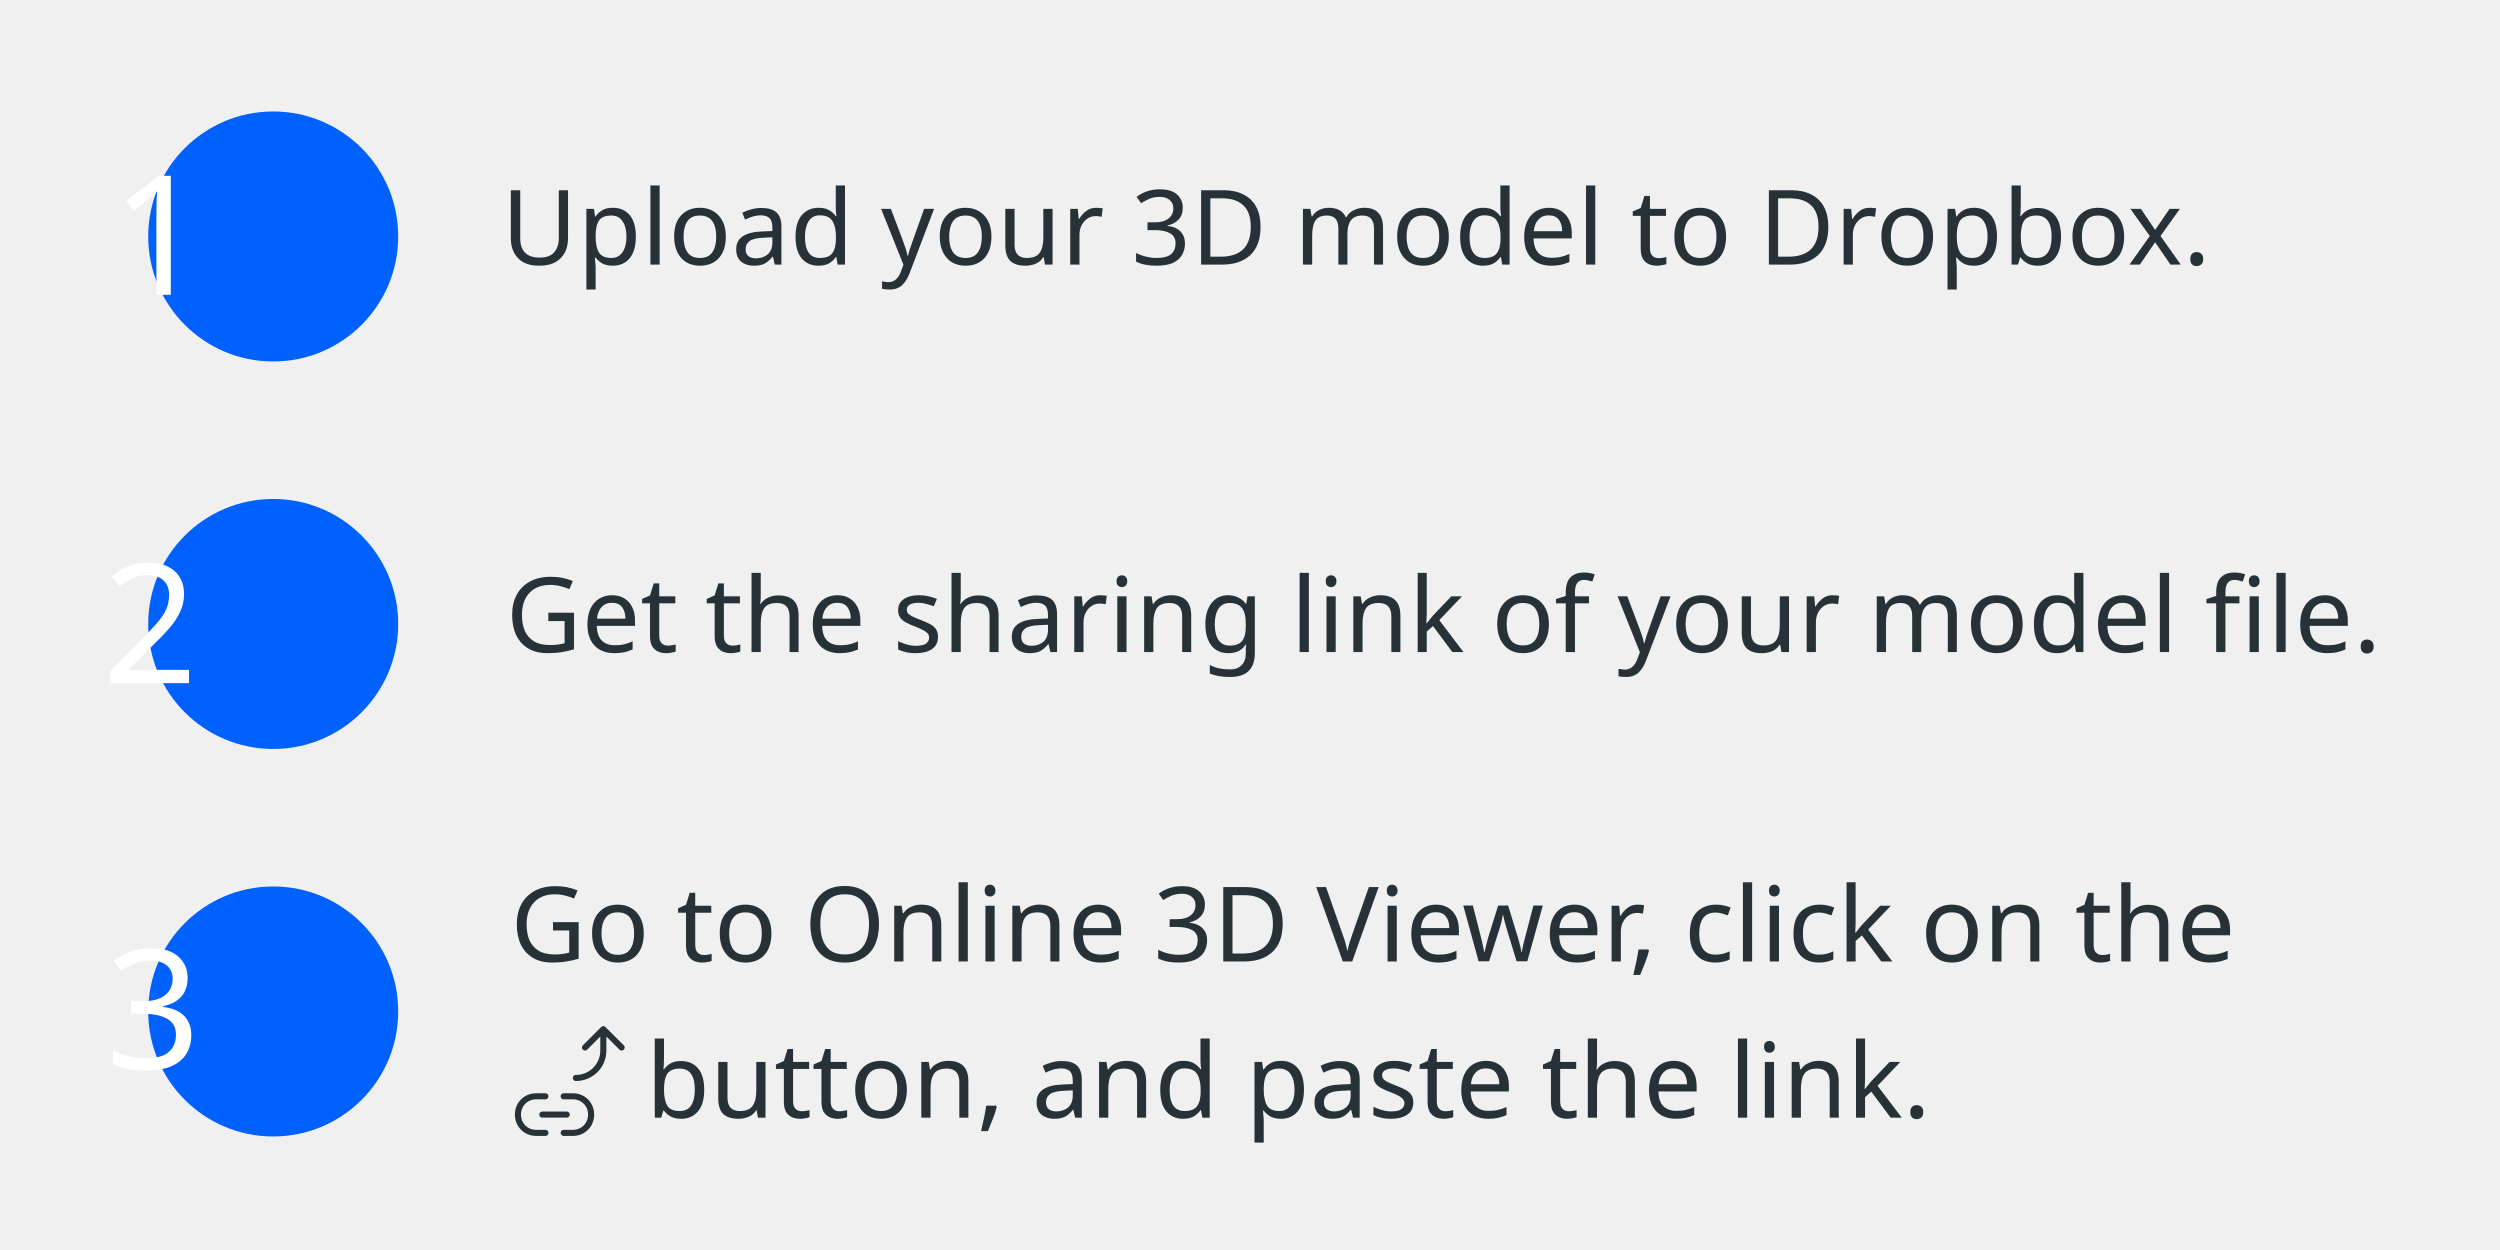
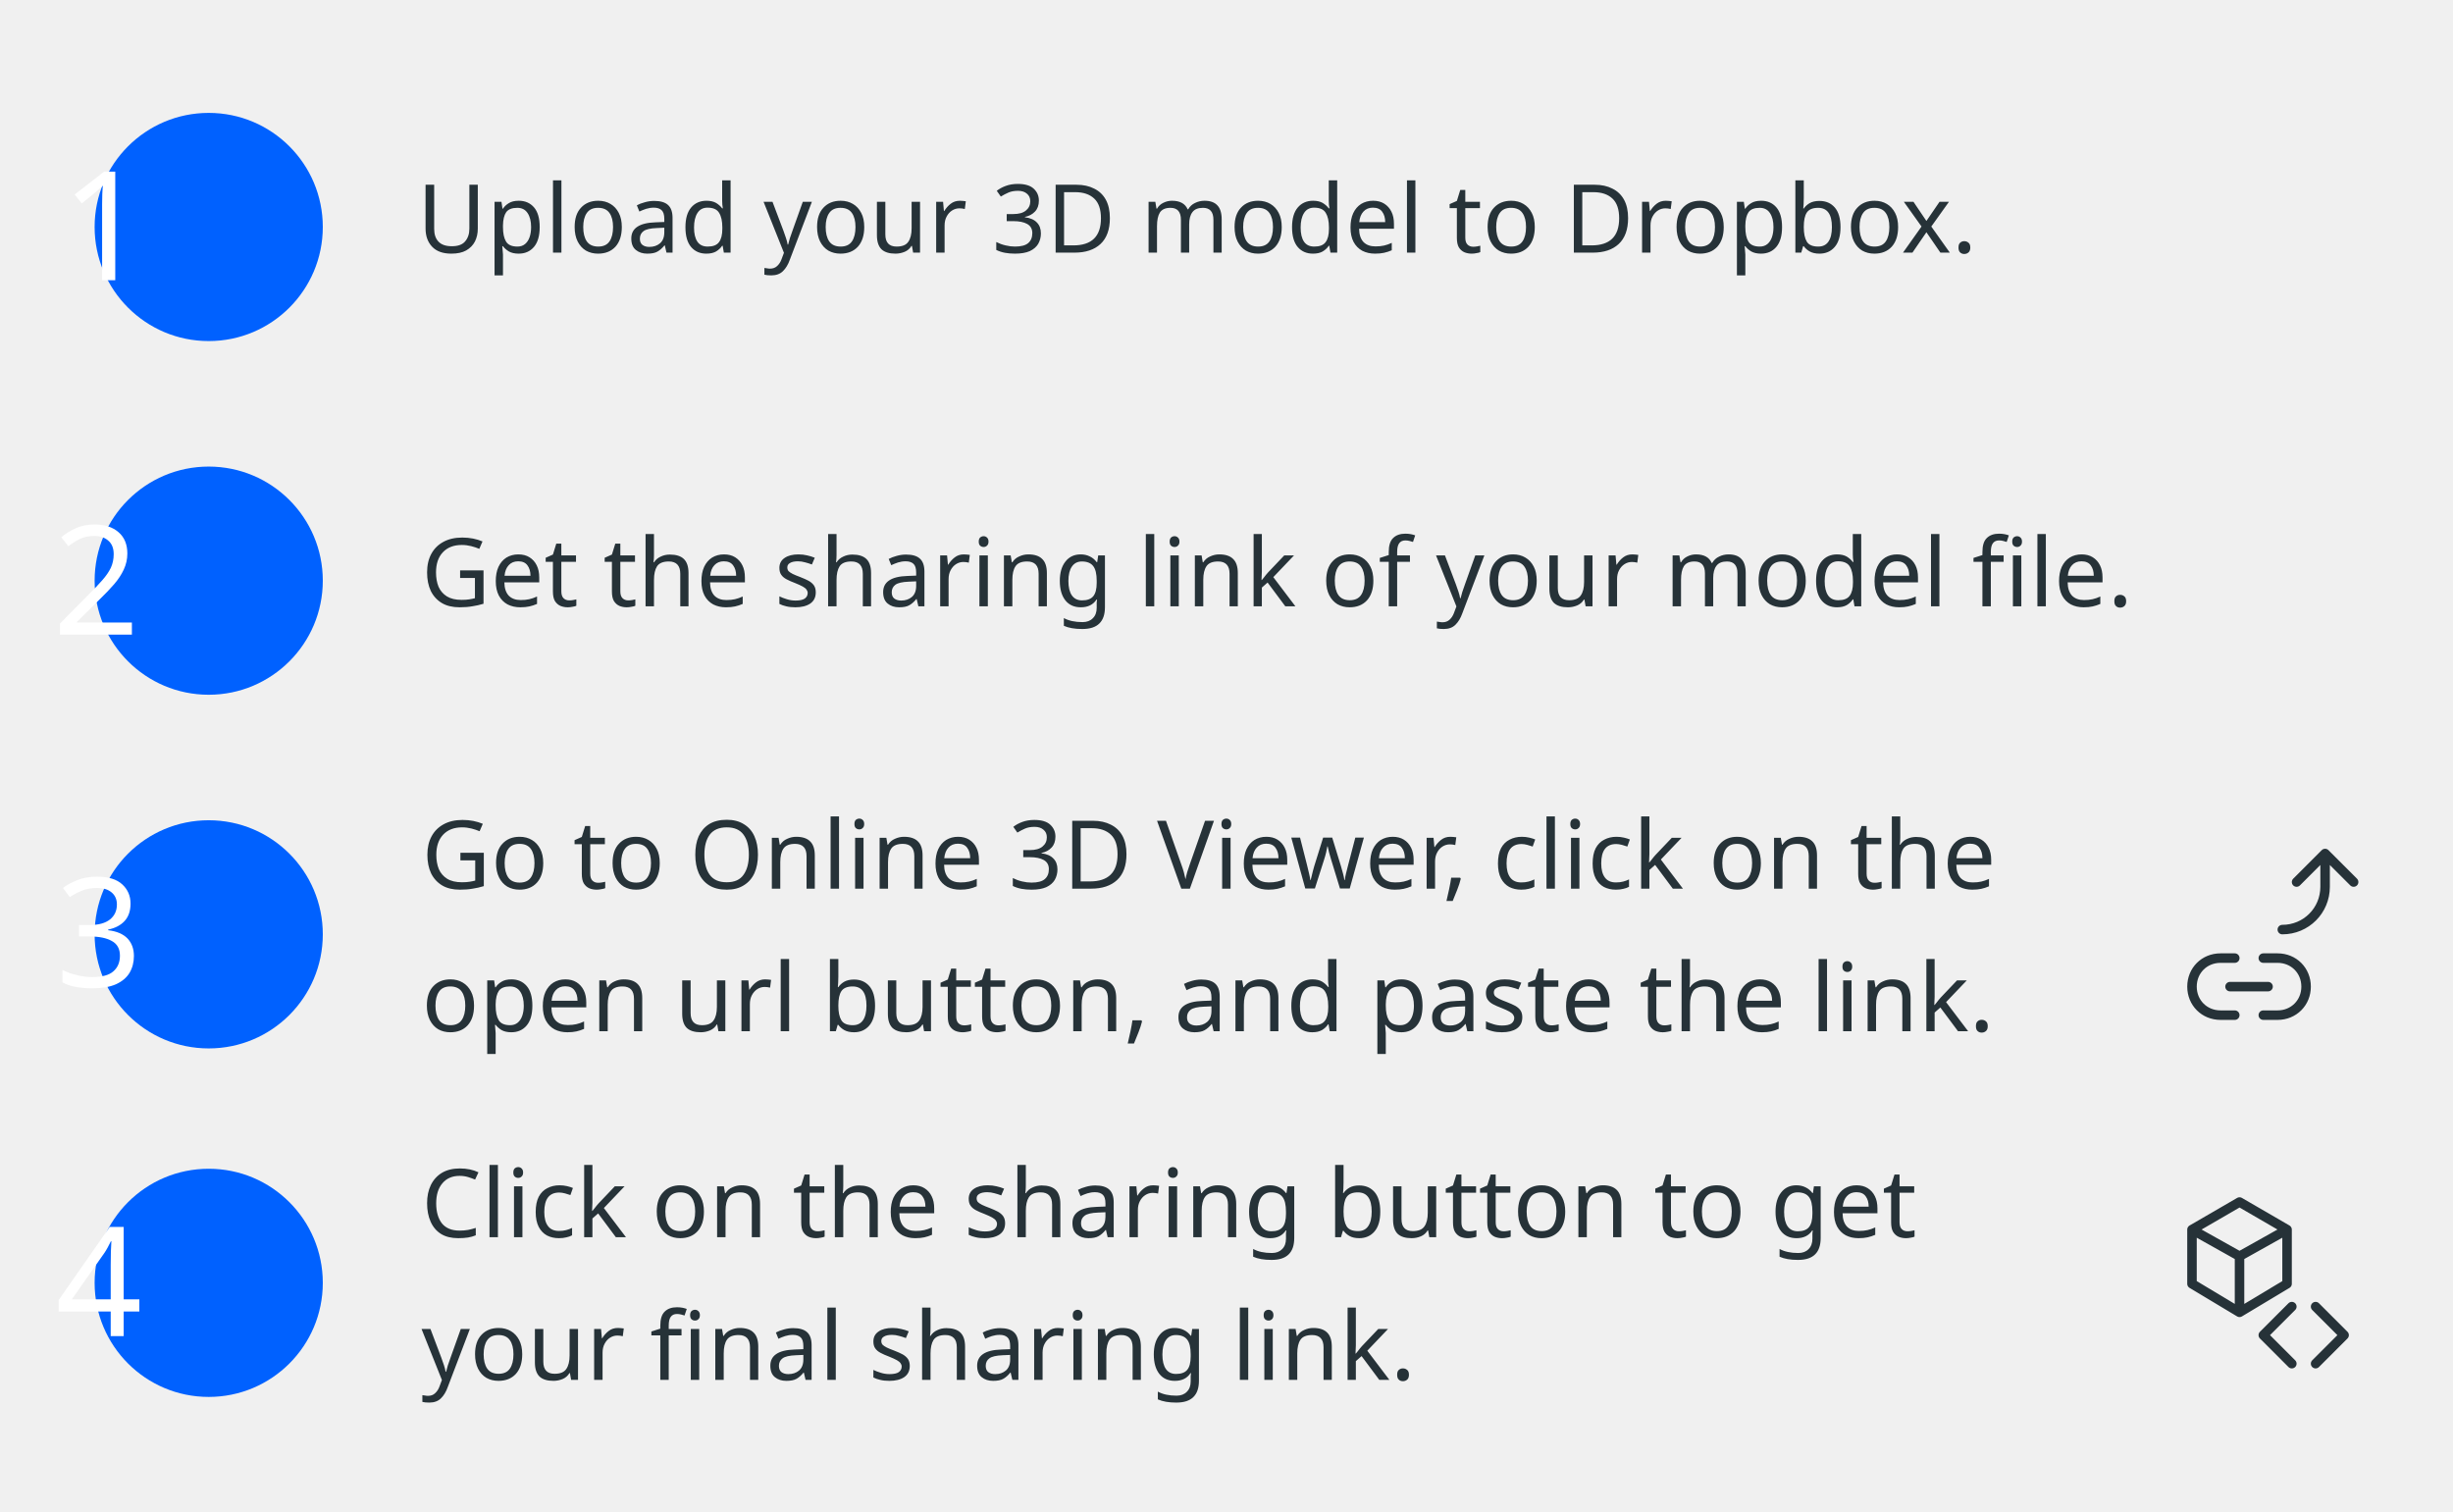
- <svg xmlns="http://www.w3.org/2000/svg" xmlns:xlink="http://www.w3.org/1999/xlink" width="800" height="400" viewBox="0 0 211.667 105.833" version="1.1" id="svg8">
+ <svg xmlns="http://www.w3.org/2000/svg" xmlns:xlink="http://www.w3.org/1999/xlink" width="860" height="530" viewBox="0 0 227.542 140.229" version="1.1" id="svg8">
  <defs id="defs2">
    <marker orient="auto" refY="0" refX="0" id="Arrow1Lend" style="overflow:visible">
      <path id="path1038" d="M 0,0 5,-5 -12.5,0 5,5 Z" style="fill:#000000;fill-opacity:1;fill-rule:evenodd;stroke:#000000;stroke-width:1pt;stroke-opacity:1" transform="matrix(-0.8,0,0,-0.8,-10,0)" />
    </marker>
    <clipPath id="d-5">
      <use id="use923" xlink:href="#c" overflow="visible" height="100%" width="100%" style="overflow:visible" x="0" y="0" />
    </clipPath>
    <path d="M -5,-1 H 57 V 61 H -5 Z" id="a" />
    <path d="M -5,-1 H 57 V 61 H -5 Z" id="c" />
  </defs>
  <g id="layer1" transform="translate(0,-191.1667)">
-     <circle style="opacity:1;fill:#0061ff;fill-opacity:1;fill-rule:nonzero;stroke:none;stroke-width:0.265;stroke-linecap:round;stroke-linejoin:round;stroke-miterlimit:4;stroke-dasharray:none;stroke-dashoffset:0;stroke-opacity:1;paint-order:normal" id="path817" cx="23.131" cy="211.188" r="10.583" />
-     <text xml:space="preserve" style="font-style:normal;font-variant:normal;font-weight:normal;font-stretch:normal;font-size:15.744px;line-height:1.25;font-family:Quicksand;-inkscape-font-specification:Quicksand;text-align:center;letter-spacing:0px;word-spacing:0px;text-anchor:middle;fill:#ffffff;fill-opacity:1;stroke:none;stroke-width:1.181" x="23.715" y="216.128" id="text821">
-       <tspan id="tspan819" x="23.715" y="216.128" style="font-size:14.111px;line-height:6.985px;text-align:center;text-anchor:middle;fill:#ffffff;stroke-width:1.181">1</tspan>
+     <circle style="opacity:1;fill:#0061ff;fill-opacity:1;fill-rule:nonzero;stroke:none;stroke-width:0.265;stroke-linecap:round;stroke-linejoin:round;stroke-miterlimit:4;stroke-dasharray:none;stroke-dashoffset:0;stroke-opacity:1;paint-order:normal" id="path817" cx="19.36" cy="212.222" r="10.583" />
+     <text xml:space="preserve" style="font-style:normal;font-variant:normal;font-weight:normal;font-stretch:normal;font-size:15.744px;line-height:1.25;font-family:Quicksand;-inkscape-font-specification:Quicksand;text-align:center;letter-spacing:0px;word-spacing:0px;text-anchor:middle;fill:#ffffff;fill-opacity:1;stroke:none;stroke-width:1.181" x="19.944" y="217.162" id="text821">
+       <tspan id="tspan819" x="19.944" y="217.162" style="font-size:14.111px;line-height:6.985px;text-align:center;text-anchor:middle;fill:#ffffff;stroke-width:1.181">1</tspan>
    </text>
-     <text xml:space="preserve" style="font-style:normal;font-variant:normal;font-weight:normal;font-stretch:normal;font-size:8.815px;line-height:1.25;font-family:Quicksand;-inkscape-font-specification:Quicksand;letter-spacing:0px;word-spacing:0px;fill:#263238;fill-opacity:1;stroke:none;stroke-width:0.661" x="42.452" y="213.568" id="text825">
-       <tspan x="42.452" y="213.568" style="line-height:13.229px;fill:#263238;fill-opacity:1;stroke-width:0.661" id="tspan866">Upload your 3D model to Dropbox.</tspan>
+     <text xml:space="preserve" style="font-style:normal;font-variant:normal;font-weight:normal;font-stretch:normal;font-size:8.815px;line-height:1.25;font-family:Quicksand;-inkscape-font-specification:Quicksand;letter-spacing:0px;word-spacing:0px;fill:#263238;fill-opacity:1;stroke:none;stroke-width:0.661" x="38.681" y="214.602" id="text825">
+       <tspan x="38.681" y="214.602" style="line-height:13.229px;fill:#263238;fill-opacity:1;stroke-width:0.661" id="tspan866">Upload your 3D model to Dropbox.</tspan>
    </text>
-     <circle cy="243.996" cx="23.131" id="circle848" style="opacity:1;fill:#0061ff;fill-opacity:1;fill-rule:nonzero;stroke:none;stroke-width:0.265;stroke-linecap:round;stroke-linejoin:round;stroke-miterlimit:4;stroke-dasharray:none;stroke-dashoffset:0;stroke-opacity:1;paint-order:normal" r="10.583" />
-     <text id="text852" y="249.006" x="22.931" style="font-style:normal;font-variant:normal;font-weight:normal;font-stretch:normal;font-size:15.744px;line-height:1.25;font-family:Quicksand;-inkscape-font-specification:Quicksand;text-align:center;letter-spacing:0px;word-spacing:0px;text-anchor:middle;fill:#ffffff;fill-opacity:1;stroke:none;stroke-width:1.181" xml:space="preserve">
-       <tspan style="font-size:14.111px;text-align:center;text-anchor:middle;fill:#ffffff;stroke-width:1.181" y="249.006" x="22.931" id="tspan850">2</tspan>
+     <circle cy="245.03" cx="19.36" id="circle848" style="opacity:1;fill:#0061ff;fill-opacity:1;fill-rule:nonzero;stroke:none;stroke-width:0.265;stroke-linecap:round;stroke-linejoin:round;stroke-miterlimit:4;stroke-dasharray:none;stroke-dashoffset:0;stroke-opacity:1;paint-order:normal" r="10.583" />
+     <text id="text852" y="250.039" x="19.16" style="font-style:normal;font-variant:normal;font-weight:normal;font-stretch:normal;font-size:15.744px;line-height:1.25;font-family:Quicksand;-inkscape-font-specification:Quicksand;text-align:center;letter-spacing:0px;word-spacing:0px;text-anchor:middle;fill:#ffffff;fill-opacity:1;stroke:none;stroke-width:1.181" xml:space="preserve">
+       <tspan style="font-size:14.111px;text-align:center;text-anchor:middle;fill:#ffffff;stroke-width:1.181" y="250.039" x="19.16" id="tspan850">2</tspan>
    </text>
-     <circle style="opacity:1;fill:#0061ff;fill-opacity:1;fill-rule:nonzero;stroke:none;stroke-width:0.265;stroke-linecap:round;stroke-linejoin:round;stroke-miterlimit:4;stroke-dasharray:none;stroke-dashoffset:0;stroke-opacity:1;paint-order:normal" id="circle860" cx="23.131" cy="276.804" r="10.583" />
-     <text xml:space="preserve" style="font-style:normal;font-variant:normal;font-weight:normal;font-stretch:normal;font-size:15.744px;line-height:1.25;font-family:Quicksand;-inkscape-font-specification:Quicksand;text-align:center;letter-spacing:0px;word-spacing:0px;text-anchor:middle;fill:#ffffff;fill-opacity:1;stroke:none;stroke-width:1.181" x="23.198" y="281.672" id="text864">
-       <tspan id="tspan862" x="23.198" y="281.672" style="font-size:14.111px;text-align:center;text-anchor:middle;fill:#ffffff;stroke-width:1.181">3</tspan>
+     <circle style="opacity:1;fill:#0061ff;fill-opacity:1;fill-rule:nonzero;stroke:none;stroke-width:0.265;stroke-linecap:round;stroke-linejoin:round;stroke-miterlimit:4;stroke-dasharray:none;stroke-dashoffset:0;stroke-opacity:1;paint-order:normal" id="circle860" cx="19.36" cy="277.838" r="10.583" />
+     <text xml:space="preserve" style="font-style:normal;font-variant:normal;font-weight:normal;font-stretch:normal;font-size:15.744px;line-height:1.25;font-family:Quicksand;-inkscape-font-specification:Quicksand;text-align:center;letter-spacing:0px;word-spacing:0px;text-anchor:middle;fill:#ffffff;fill-opacity:1;stroke:none;stroke-width:1.181" x="19.427" y="282.706" id="text864">
+       <tspan id="tspan862" x="19.427" y="282.706" style="font-size:14.111px;text-align:center;text-anchor:middle;fill:#ffffff;stroke-width:1.181">3</tspan>
    </text>
-     <text xml:space="preserve" style="font-style:normal;font-variant:normal;font-weight:normal;font-stretch:normal;font-size:8.815px;line-height:1.25;font-family:Quicksand;-inkscape-font-specification:Quicksand;letter-spacing:0px;word-spacing:0px;fill:#263238;fill-opacity:1;stroke:none;stroke-width:0.661" x="42.831" y="246.376" id="text825-1">
-       <tspan x="42.831" y="246.376" style="line-height:13.229px;fill:#263238;fill-opacity:1;stroke-width:0.661" id="tspan906">Get the sharing link of your model file.</tspan>
+     <circle style="fill:#0061ff;fill-opacity:1;fill-rule:nonzero;stroke:none;stroke-width:0.265;stroke-linecap:round;stroke-linejoin:round;stroke-miterlimit:4;stroke-dasharray:none;stroke-dashoffset:0;stroke-opacity:1;paint-order:normal" id="circle860-5" cx="19.36" cy="310.166" r="10.583" />
+     <text xml:space="preserve" style="font-style:normal;font-variant:normal;font-weight:normal;font-stretch:normal;font-size:15.744px;line-height:1.25;font-family:Quicksand;-inkscape-font-specification:Quicksand;text-align:center;letter-spacing:0px;word-spacing:0px;text-anchor:middle;fill:#ffffff;fill-opacity:1;stroke:none;stroke-width:1.181" x="19.416" y="315.105" id="text864-0">
+       <tspan id="tspan862-2" x="19.416" y="315.105" style="font-size:14.111px;text-align:center;text-anchor:middle;fill:#ffffff;stroke-width:1.181">4</tspan>
    </text>
-     <text xml:space="preserve" style="font-style:normal;font-variant:normal;font-weight:normal;font-stretch:normal;font-size:8.815px;line-height:1.25;font-family:Quicksand;-inkscape-font-specification:Quicksand;letter-spacing:0px;word-spacing:0px;fill:#263238;fill-opacity:1;stroke:none;stroke-width:0.661" x="43.228" y="272.57" id="text825-1-6">
-       <tspan x="43.228" y="272.57" style="line-height:13.229px;fill:#263238;fill-opacity:1;stroke-width:0.661" id="tspan866-8-5">Go to Online 3D Viewer, click on the</tspan>
-       <tspan x="43.228" y="285.799" style="line-height:13.229px;fill:#263238;fill-opacity:1;stroke-width:0.661" id="tspan908">     button, and paste the link.</tspan>
+     <text xml:space="preserve" style="font-style:normal;font-variant:normal;font-weight:normal;font-stretch:normal;font-size:8.815px;line-height:1.25;font-family:Quicksand;-inkscape-font-specification:Quicksand;letter-spacing:0px;word-spacing:0px;fill:#263238;fill-opacity:1;stroke:none;stroke-width:0.661" x="39.087" y="247.41" id="text825-1">
+       <tspan x="39.087" y="247.41" style="line-height:13.229px;fill:#263238;fill-opacity:1;stroke-width:0.661" id="tspan906">Get the sharing link of your model file.</tspan>
    </text>
-     <path id="path910" d="m 49.533,279.854 1.549,-1.549 1.549,1.549 m -1.549,0.258 v -1.807 m -2.324,4.131 c 1.291,0 2.324,-1.033 2.324,-2.324 m -5.681,6.972 c -0.878,0 -1.549,-0.671 -1.549,-1.549 0,-0.878 0.671,-1.549 1.549,-1.549 m 3.098,0 c 0.878,0 1.549,0.671 1.549,1.549 0,0.878 -0.671,1.549 -1.549,1.549 m -2.582,-1.549 h 2.066 m -2.582,-1.549 h 0.775 m 1.549,0 h 0.775 m -3.098,3.098 h 0.775 m 1.549,0 h 0.775" stroke-miterlimit="10" style="fill:none;stroke:#263238;stroke-width:0.516;stroke-linecap:round;stroke-linejoin:round;stroke-miterlimit:10" />
+     <text xml:space="preserve" style="font-style:normal;font-variant:normal;font-weight:normal;font-stretch:normal;font-size:8.815px;line-height:1.25;font-family:Quicksand;-inkscape-font-specification:Quicksand;letter-spacing:0px;word-spacing:0px;fill:#263238;fill-opacity:1;stroke:none;stroke-width:0.661" x="39.113" y="273.603" id="text825-1-6">
+       <tspan x="39.113" y="273.603" style="line-height:13.229px;fill:#263238;fill-opacity:1;stroke-width:0.661" id="tspan866-8-5">Go to Online 3D Viewer, click on the</tspan>
+       <tspan x="39.113" y="286.832" style="line-height:13.229px;fill:#263238;fill-opacity:1;stroke-width:0.661" id="tspan908">open url button, and paste the link.</tspan>
+     </text>
+     <text xml:space="preserve" style="font-style:normal;font-variant:normal;font-weight:normal;font-stretch:normal;font-size:8.815px;line-height:1.25;font-family:Quicksand;-inkscape-font-specification:Quicksand;letter-spacing:0px;word-spacing:0px;fill:#263238;fill-opacity:1;stroke:none;stroke-width:0.661" x="39.087" y="305.932" id="text825-1-6-2">
+       <tspan x="39.087" y="305.932" style="line-height:13.229px;fill:#263238;fill-opacity:1;stroke-width:0.661" id="tspan908-6">Click on the sharing button to get</tspan>
+       <tspan x="39.087" y="319.161" style="line-height:13.229px;fill:#263238;fill-opacity:1;stroke-width:0.661" id="tspan9991">your final sharing link.</tspan>
+     </text>
+     <path fill="none" stroke="#263238" stroke-linecap="round" stroke-linejoin="round" stroke-miterlimit="10" d="m 213.032,272.987 2.646,-2.646 2.646,2.646 m -2.646,0.441 v -3.087 m -3.969,7.056 c 2.205,0 3.969,-1.764 3.969,-3.969 m -9.701,11.906 c -1.499,0 -2.646,-1.147 -2.646,-2.646 0,-1.499 1.147,-2.646 2.646,-2.646 m 5.292,0 c 1.499,0 2.646,1.147 2.646,2.646 0,1.499 -1.147,2.646 -2.646,2.646 m -4.41,-2.646 h 3.528 m -4.41,-2.646 h 1.323 m 2.646,0 h 1.323 m -5.292,5.292 h 1.323 m 2.646,0 h 1.323" id="path10711" style="stroke-width:0.882" />
+     <path d="m 214.796,317.663 2.646,-2.646 m -2.646,-2.646 2.646,2.646 m -4.851,2.646 -2.646,-2.646 m 2.646,-2.646 -2.646,2.646 m -6.615,-9.79 v 5.027 l 4.41,2.646 4.41,-2.646 v -5.027 l -4.41,-2.558 z m 4.41,7.673 v -5.203 m -4.41,-2.469 4.41,2.469 m 0,0 4.41,-2.469" fill="none" stroke="#263238" stroke-linecap="round" stroke-linejoin="round" stroke-miterlimit="10" id="path10729" style="stroke-width:0.882" />
  </g>
</svg>
